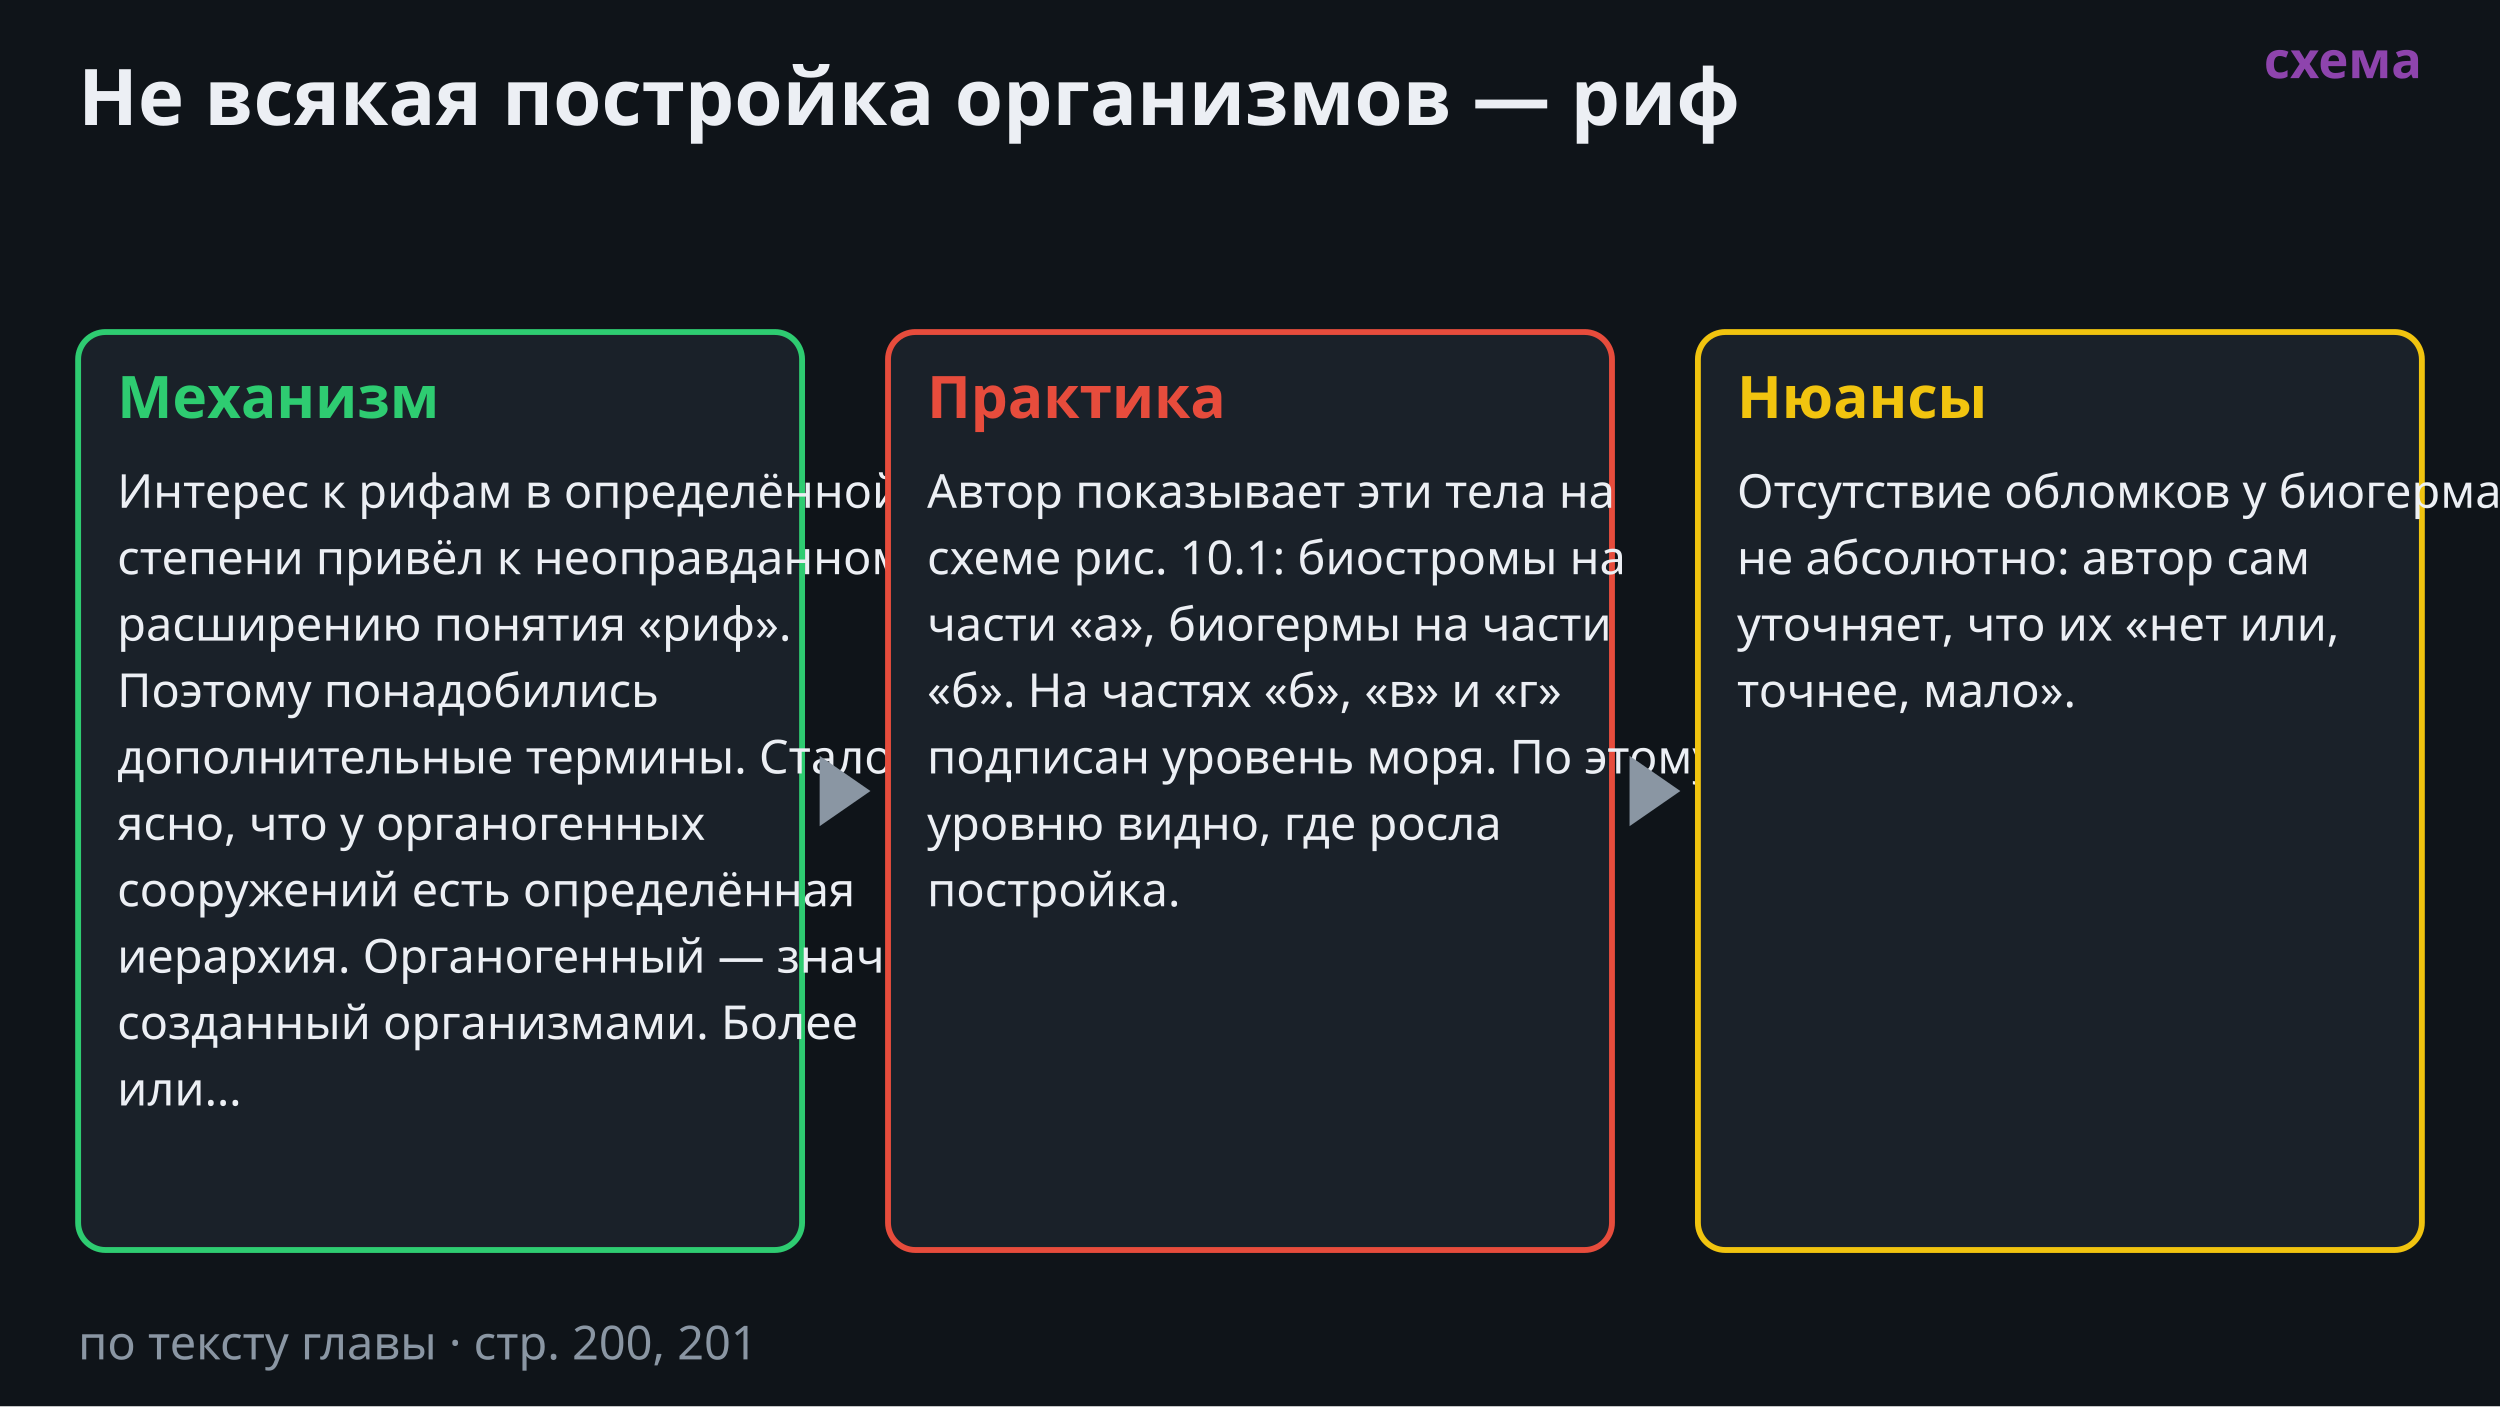
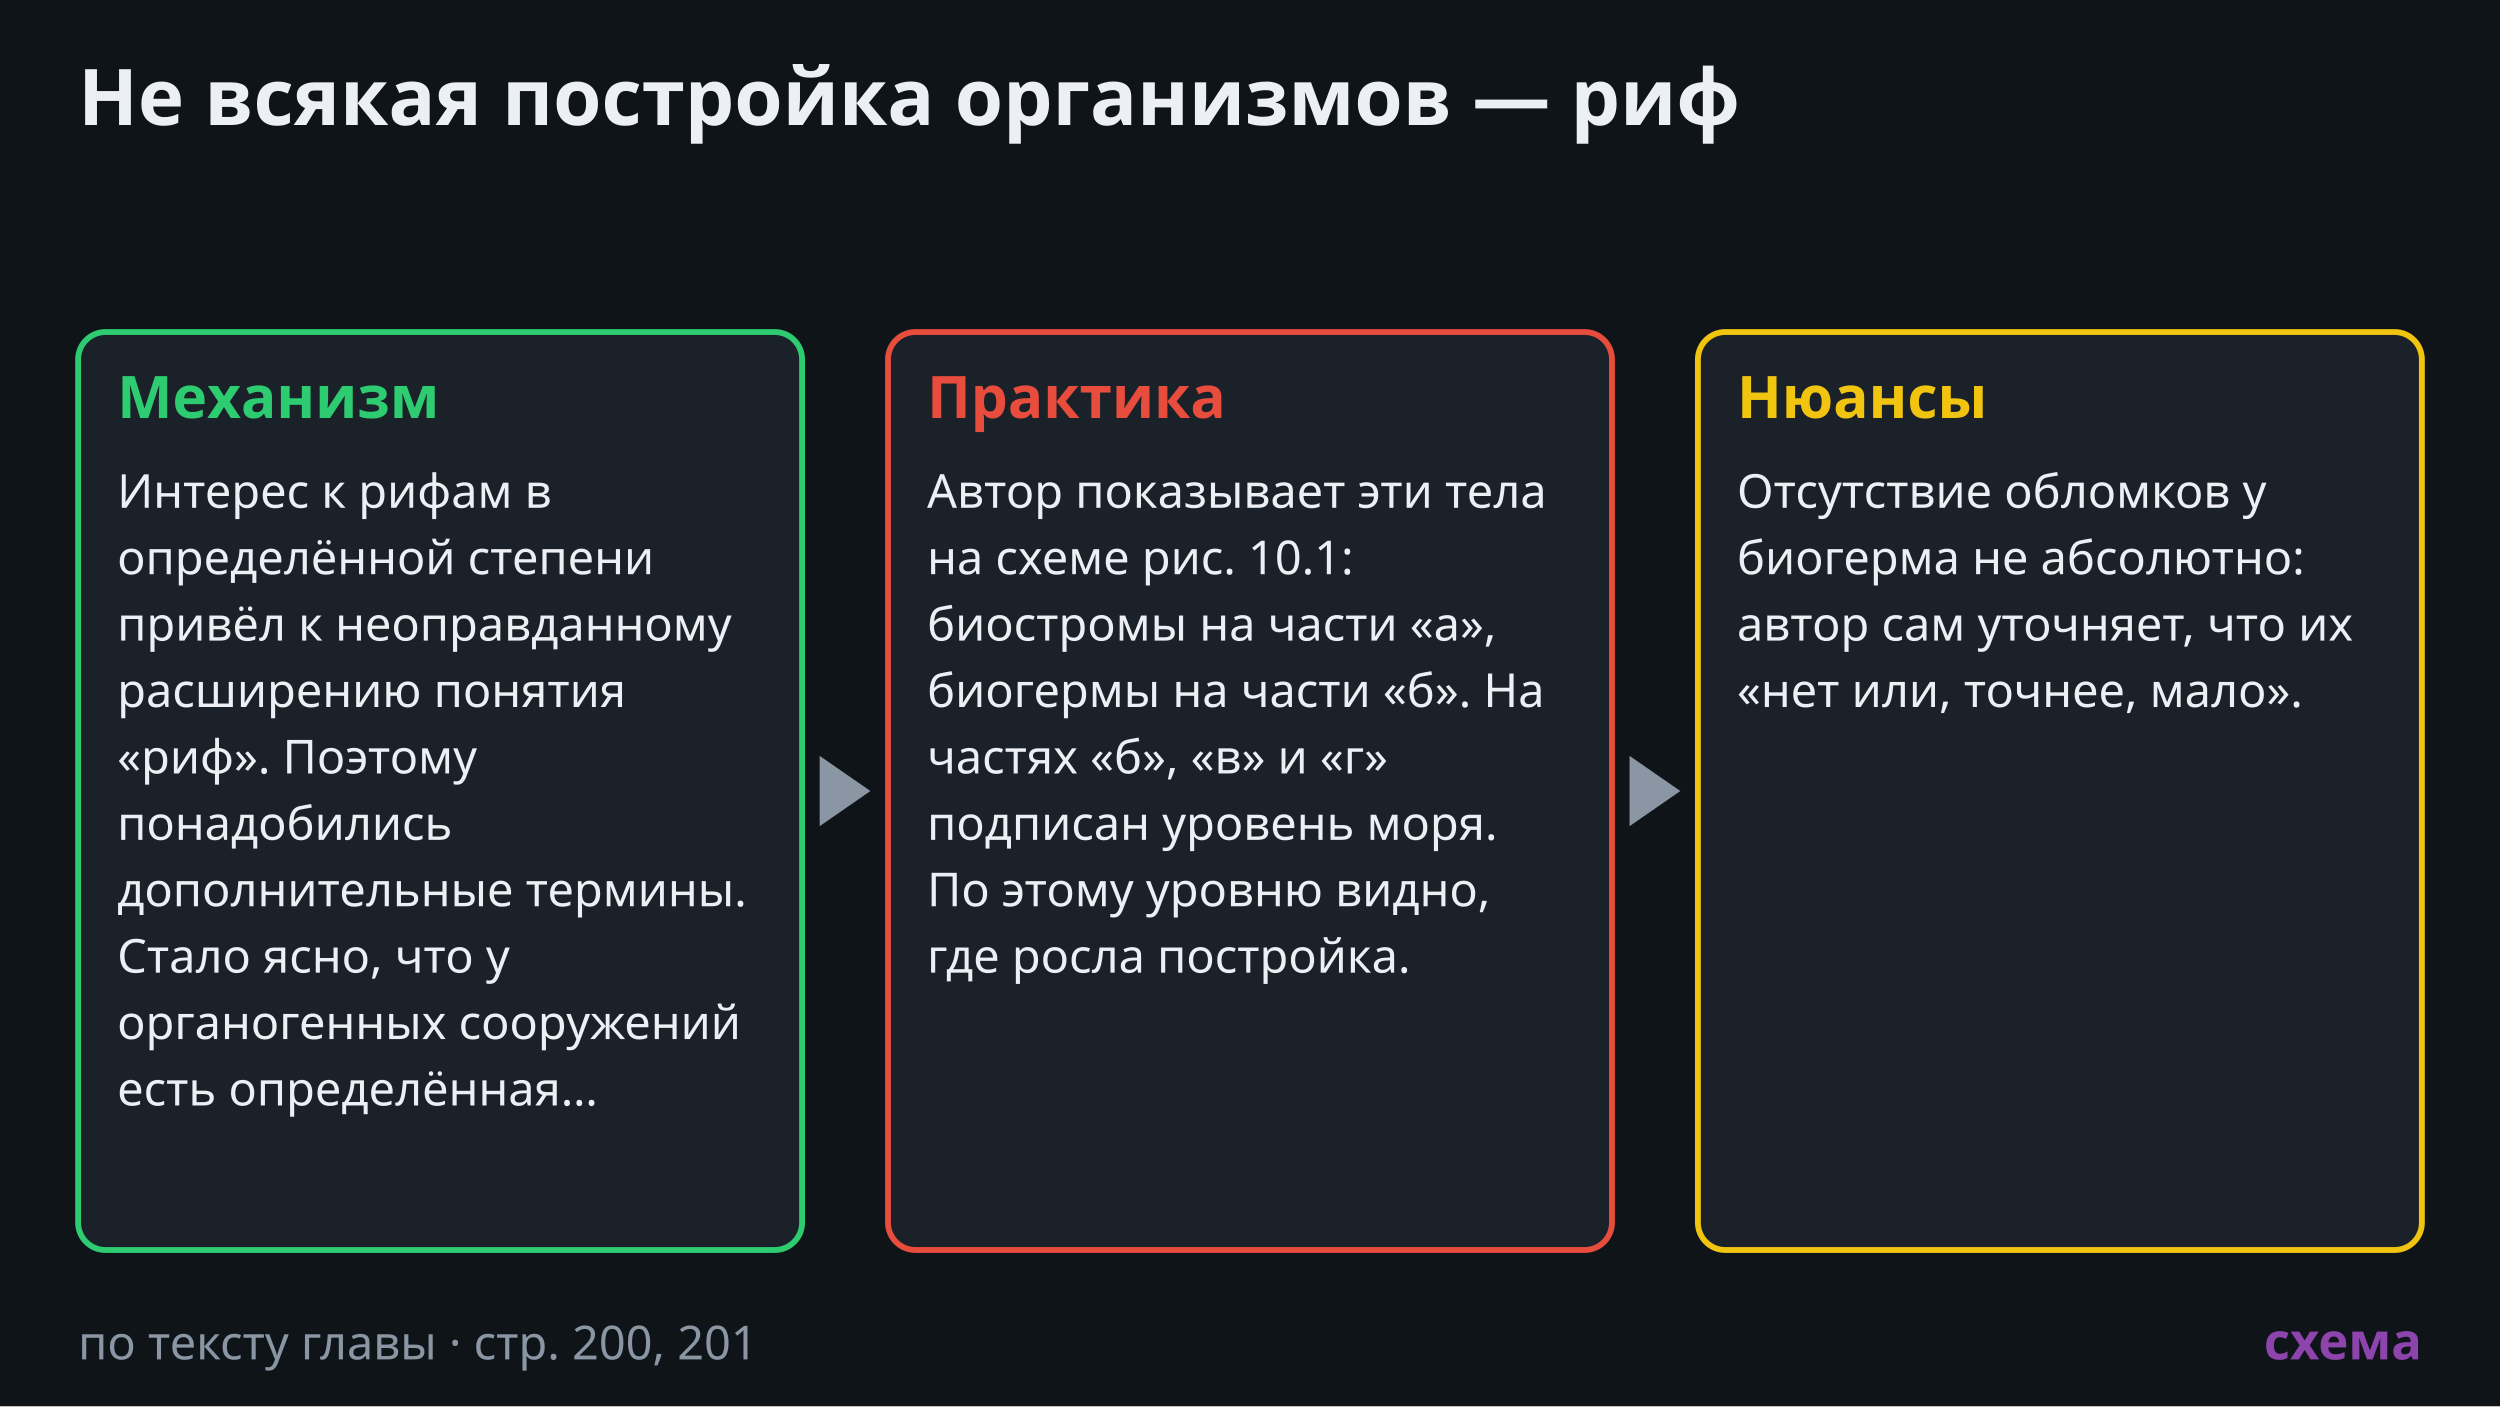
<svg xmlns="http://www.w3.org/2000/svg" viewBox="0 0 1280 720" width="1280" height="720" style="max-width:100%;height:auto">
  <rect width="1280" height="720" fill="#0F1419" />
  <text x="40" y="64" font-family="Segoe UI" font-size="40" font-weight="700" fill="#ECEFF4">Не всякая постройка организмов — риф</text>
-   <text x="1240" y="40" text-anchor="end" font-family="Segoe UI" font-size="26" font-weight="700" fill="#8E44AD">схема</text>
+   <text x="1240" y="696" text-anchor="end" font-family="Segoe UI" font-size="26" font-weight="700" fill="#8E44AD">схема</text>
  <rect x="40.0" y="170" width="370.667" height="470" rx="14" fill="#1A2129" stroke="#2ECC71" stroke-width="3" />
  <text x="60.0" y="214" font-family="Segoe UI" font-size="30" font-weight="700" fill="#2ECC71">Механизм</text>
-   <text x="60.0" y="260" font-family="Segoe UI" font-size="24" fill="#ECEFF4">Интерес к рифам в определённой</text>
-   <text x="60.0" y="294" font-family="Segoe UI" font-size="24" fill="#ECEFF4">степени привёл к неоправданному</text>
-   <text x="60.0" y="328" font-family="Segoe UI" font-size="24" fill="#ECEFF4">расширению понятия «риф».</text>
-   <text x="60.0" y="362" font-family="Segoe UI" font-size="24" fill="#ECEFF4">Поэтому понадобились</text>
-   <text x="60.0" y="396" font-family="Segoe UI" font-size="24" fill="#ECEFF4">дополнительные термины. Стало</text>
-   <text x="60.0" y="430" font-family="Segoe UI" font-size="24" fill="#ECEFF4">ясно, что у органогенных</text>
-   <text x="60.0" y="464" font-family="Segoe UI" font-size="24" fill="#ECEFF4">сооружений есть определённая</text>
-   <text x="60.0" y="498" font-family="Segoe UI" font-size="24" fill="#ECEFF4">иерархия. Органогенный — значит</text>
-   <text x="60.0" y="532" font-family="Segoe UI" font-size="24" fill="#ECEFF4">созданный организмами. Более</text>
-   <text x="60.0" y="566" font-family="Segoe UI" font-size="24" fill="#ECEFF4">или…</text>
+   <text x="60.0" y="260" font-family="Segoe UI" font-size="24" fill="#ECEFF4">Интерес к рифам в</text>
+   <text x="60.0" y="294" font-family="Segoe UI" font-size="24" fill="#ECEFF4">определённой степени</text>
+   <text x="60.0" y="328" font-family="Segoe UI" font-size="24" fill="#ECEFF4">привёл к неоправданному</text>
+   <text x="60.0" y="362" font-family="Segoe UI" font-size="24" fill="#ECEFF4">расширению понятия</text>
+   <text x="60.0" y="396" font-family="Segoe UI" font-size="24" fill="#ECEFF4">«риф». Поэтому</text>
+   <text x="60.0" y="430" font-family="Segoe UI" font-size="24" fill="#ECEFF4">понадобились</text>
+   <text x="60.0" y="464" font-family="Segoe UI" font-size="24" fill="#ECEFF4">дополнительные термины.</text>
+   <text x="60.0" y="498" font-family="Segoe UI" font-size="24" fill="#ECEFF4">Стало ясно, что у</text>
+   <text x="60.0" y="532" font-family="Segoe UI" font-size="24" fill="#ECEFF4">органогенных сооружений</text>
+   <text x="60.0" y="566" font-family="Segoe UI" font-size="24" fill="#ECEFF4">есть определённая…</text>
  <polygon points="419.667,387 445.667,405 419.667,423" fill="#8A96A3" />
  <rect x="454.667" y="170" width="370.667" height="470" rx="14" fill="#1A2129" stroke="#E74C3C" stroke-width="3" />
  <text x="474.667" y="214" font-family="Segoe UI" font-size="30" font-weight="700" fill="#E74C3C">Практика</text>
-   <text x="474.667" y="260" font-family="Segoe UI" font-size="24" fill="#ECEFF4">Автор показывает эти тела на</text>
-   <text x="474.667" y="294" font-family="Segoe UI" font-size="24" fill="#ECEFF4">схеме рис. 10.1: биостромы на</text>
-   <text x="474.667" y="328" font-family="Segoe UI" font-size="24" fill="#ECEFF4">части «а», биогермы на части</text>
-   <text x="474.667" y="362" font-family="Segoe UI" font-size="24" fill="#ECEFF4">«б». На частях «б», «в» и «г»</text>
-   <text x="474.667" y="396" font-family="Segoe UI" font-size="24" fill="#ECEFF4">подписан уровень моря. По этому</text>
-   <text x="474.667" y="430" font-family="Segoe UI" font-size="24" fill="#ECEFF4">уровню видно, где росла</text>
-   <text x="474.667" y="464" font-family="Segoe UI" font-size="24" fill="#ECEFF4">постройка.</text>
+   <text x="474.667" y="260" font-family="Segoe UI" font-size="24" fill="#ECEFF4">Автор показывает эти тела</text>
+   <text x="474.667" y="294" font-family="Segoe UI" font-size="24" fill="#ECEFF4">на схеме рис. 10.1:</text>
+   <text x="474.667" y="328" font-family="Segoe UI" font-size="24" fill="#ECEFF4">биостромы на части «а»,</text>
+   <text x="474.667" y="362" font-family="Segoe UI" font-size="24" fill="#ECEFF4">биогермы на части «б». На</text>
+   <text x="474.667" y="396" font-family="Segoe UI" font-size="24" fill="#ECEFF4">частях «б», «в» и «г»</text>
+   <text x="474.667" y="430" font-family="Segoe UI" font-size="24" fill="#ECEFF4">подписан уровень моря.</text>
+   <text x="474.667" y="464" font-family="Segoe UI" font-size="24" fill="#ECEFF4">По этому уровню видно,</text>
+   <text x="474.667" y="498" font-family="Segoe UI" font-size="24" fill="#ECEFF4">где росла постройка.</text>
  <polygon points="834.333,387 860.333,405 834.333,423" fill="#8A96A3" />
  <rect x="869.333" y="170" width="370.667" height="470" rx="14" fill="#1A2129" stroke="#F1C40F" stroke-width="3" />
  <text x="889.333" y="214" font-family="Segoe UI" font-size="30" font-weight="700" fill="#F1C40F">Нюансы</text>
-   <text x="889.333" y="260" font-family="Segoe UI" font-size="24" fill="#ECEFF4">Отсутствие обломков у биогерма</text>
-   <text x="889.333" y="294" font-family="Segoe UI" font-size="24" fill="#ECEFF4">не абсолютно: автор сам</text>
-   <text x="889.333" y="328" font-family="Segoe UI" font-size="24" fill="#ECEFF4">уточняет, что их «нет или,</text>
-   <text x="889.333" y="362" font-family="Segoe UI" font-size="24" fill="#ECEFF4">точнее, мало».</text>
+   <text x="889.333" y="260" font-family="Segoe UI" font-size="24" fill="#ECEFF4">Отсутствие обломков у</text>
+   <text x="889.333" y="294" font-family="Segoe UI" font-size="24" fill="#ECEFF4">биогерма не абсолютно:</text>
+   <text x="889.333" y="328" font-family="Segoe UI" font-size="24" fill="#ECEFF4">автор сам уточняет, что их</text>
+   <text x="889.333" y="362" font-family="Segoe UI" font-size="24" fill="#ECEFF4">«нет или, точнее, мало».</text>
  <text x="40" y="696" font-family="Segoe UI" font-size="24" fill="#8A96A3">по тексту главы · стр. 200, 201</text>
</svg>
